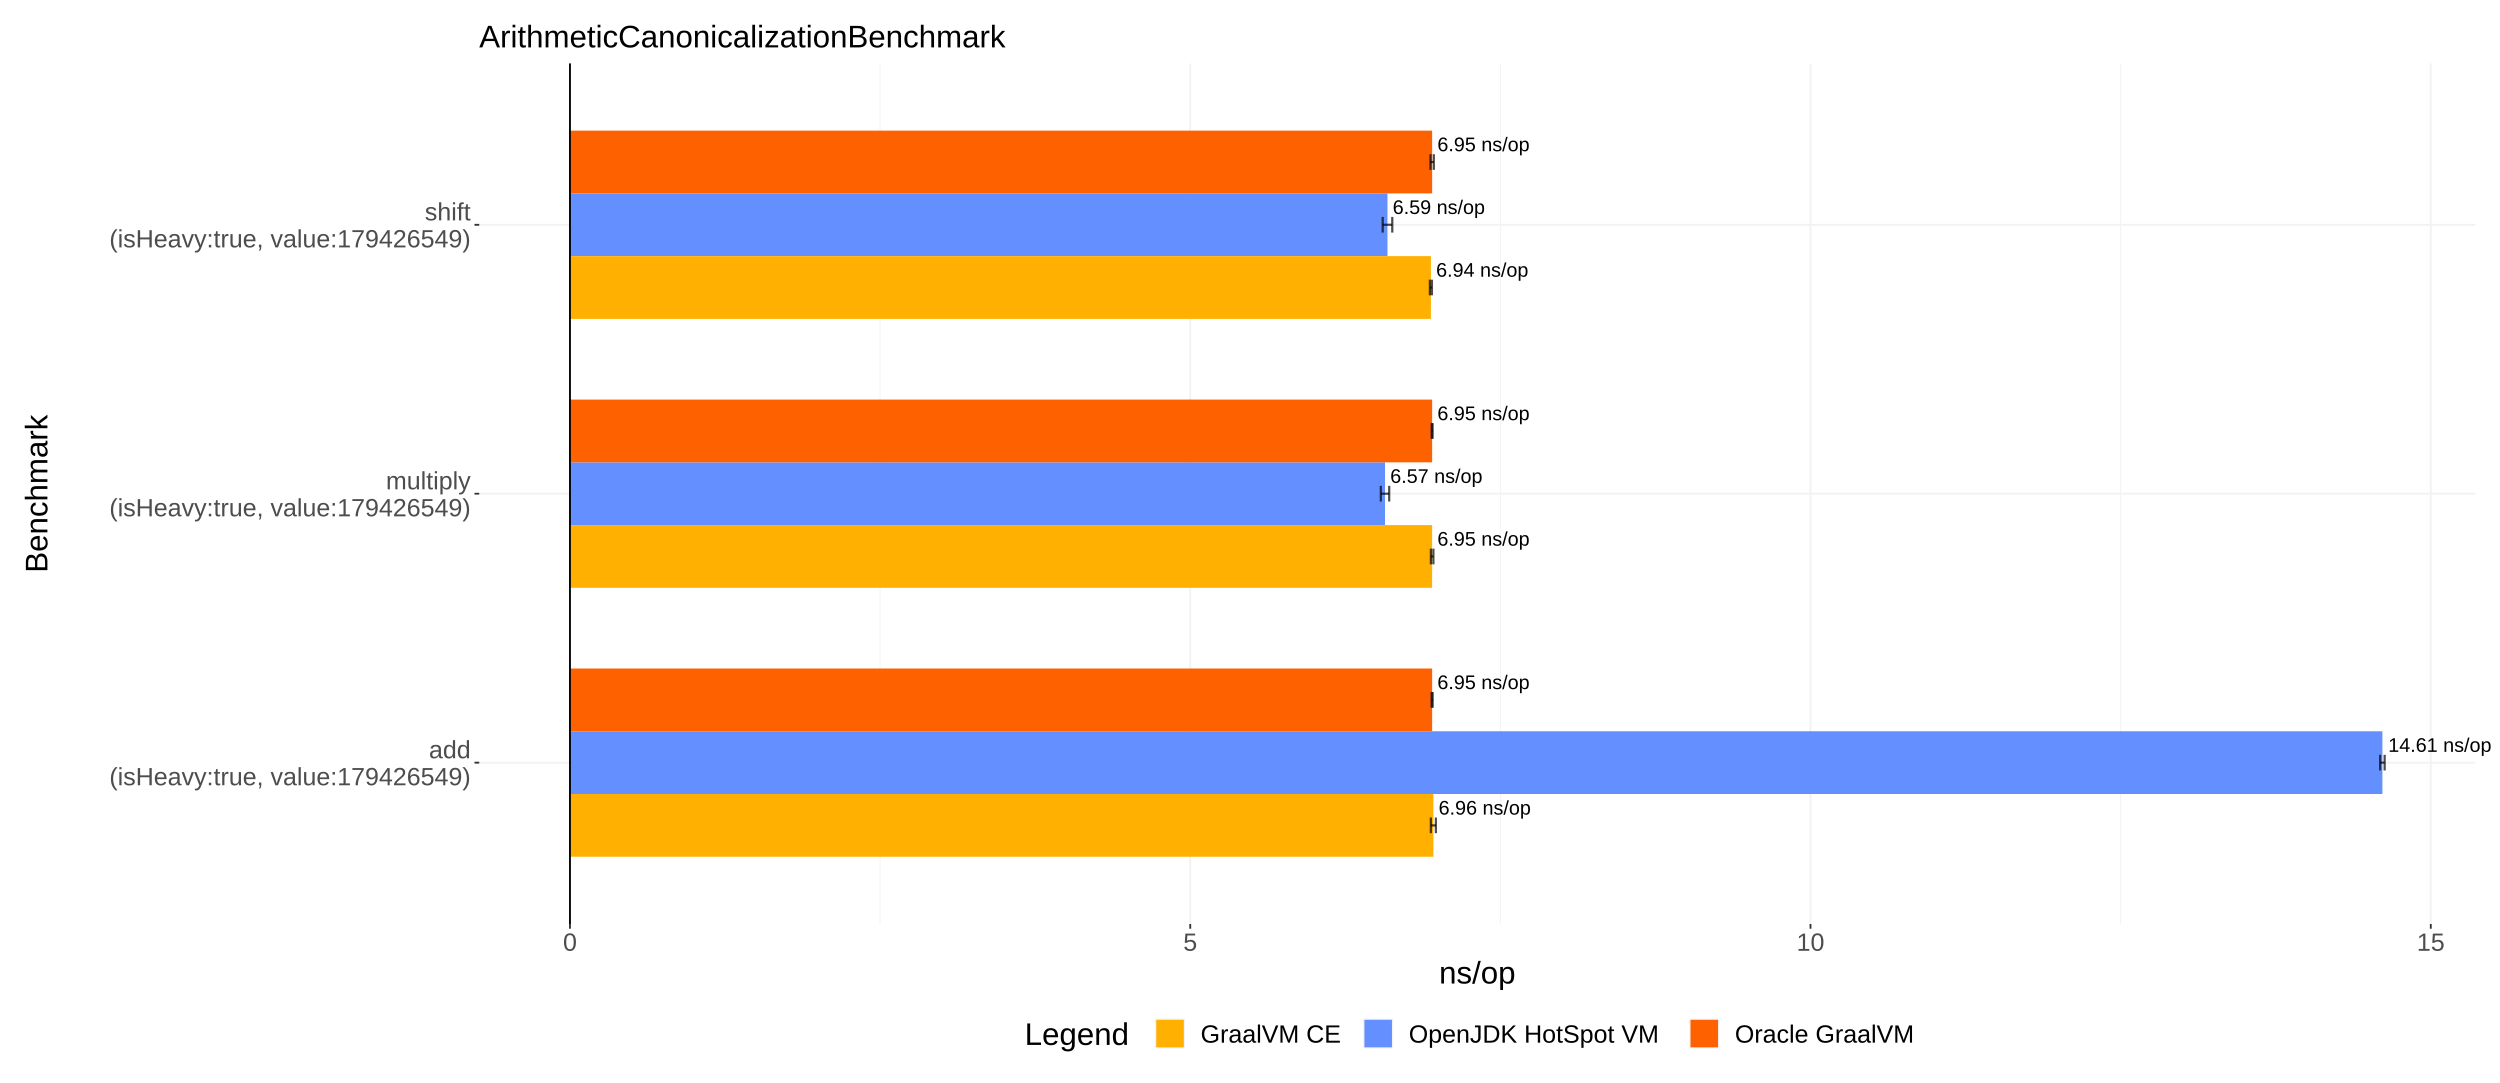
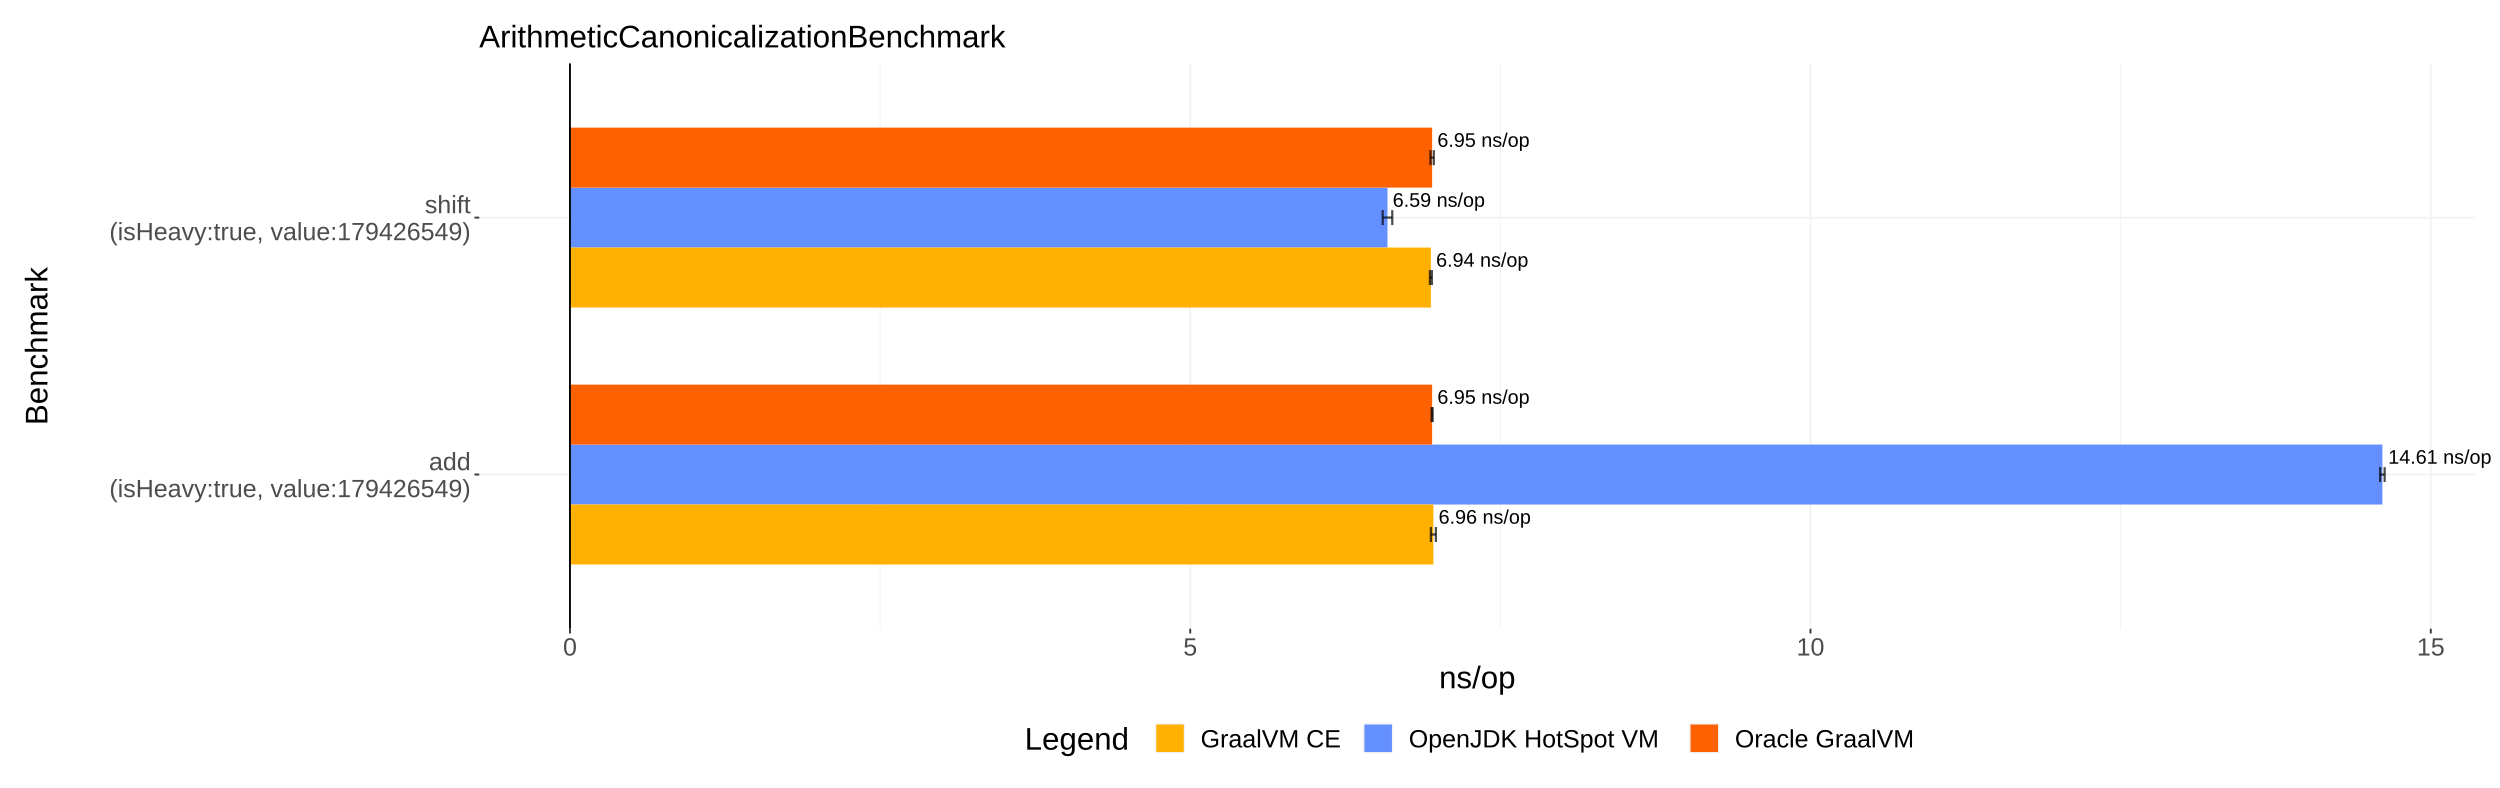
- <svg xmlns="http://www.w3.org/2000/svg" class="svglite" width="1440.00pt" height="623.62pt" viewBox="0 0 1440.00 623.62">
+ <svg xmlns="http://www.w3.org/2000/svg" class="svglite" width="1440.00pt" height="453.54pt" viewBox="0 0 1440.00 453.54">
  <defs>
    <style type="text/css">
    .svglite line, .svglite polyline, .svglite polygon, .svglite path, .svglite rect, .svglite circle {
      fill: none;
      stroke: #000000;
      stroke-linecap: round;
      stroke-linejoin: round;
      stroke-miterlimit: 10.00;
    }
    .svglite text {
      white-space: pre;
    }
  </style>
  </defs>
  <rect width="100%" height="100%" style="stroke: none; fill: #FFFFFF;" />
  <defs>
-     <clipPath id="cpMC4wMHwxNDQwLjAwfDAuMDB8NjIzLjYy">
-       <rect x="0.00" y="0.00" width="1440.00" height="623.62" />
+     <clipPath id="cpMC4wMHwxNDQwLjAwfDAuMDB8NDUzLjU0">
+       <rect x="0.00" y="0.00" width="1440.00" height="453.54" />
    </clipPath>
  </defs>
-   <g clip-path="url(#cpMC4wMHwxNDQwLjAwfDAuMDB8NjIzLjYy)">
-     <rect x="0.00" y="0.00" width="1440.00" height="623.62" style="stroke-width: 1.07; stroke: #FFFFFF; fill: #FFFFFF;" />
-     <rect x="276.04" y="36.52" width="1149.79" height="495.70" style="stroke-width: 1.07; stroke: none;" />
-     <polyline points="506.94,532.22 506.94,36.52 " style="stroke-width: 0.53; stroke: #F2F2F2; stroke-linecap: butt;" />
-     <polyline points="864.22,532.22 864.22,36.52 " style="stroke-width: 0.53; stroke: #F2F2F2; stroke-linecap: butt;" />
-     <polyline points="1221.49,532.22 1221.49,36.52 " style="stroke-width: 0.53; stroke: #F2F2F2; stroke-linecap: butt;" />
-     <polyline points="276.04,439.28 1425.83,439.28 " style="stroke-width: 1.07; stroke: #F2F2F2; stroke-linecap: butt;" />
-     <polyline points="276.04,284.37 1425.83,284.37 " style="stroke-width: 1.07; stroke: #F2F2F2; stroke-linecap: butt;" />
-     <polyline points="276.04,129.47 1425.83,129.47 " style="stroke-width: 1.07; stroke: #F2F2F2; stroke-linecap: butt;" />
-     <polyline points="328.30,532.22 328.30,36.52 " style="stroke-width: 1.07; stroke: #F2F2F2; stroke-linecap: butt;" />
-     <polyline points="685.58,532.22 685.58,36.52 " style="stroke-width: 1.07; stroke: #F2F2F2; stroke-linecap: butt;" />
-     <polyline points="1042.85,532.22 1042.85,36.52 " style="stroke-width: 1.07; stroke: #F2F2F2; stroke-linecap: butt;" />
-     <polyline points="1400.13,532.22 1400.13,36.52 " style="stroke-width: 1.07; stroke: #F2F2F2; stroke-linecap: butt;" />
-     <rect x="328.30" y="421.21" width="1043.96" height="36.14" style="stroke-width: 1.07; stroke: none; stroke-linecap: butt; stroke-linejoin: miter; fill: #648FFF;" />
-     <rect x="328.30" y="457.35" width="497.33" height="36.14" style="stroke-width: 1.07; stroke: none; stroke-linecap: butt; stroke-linejoin: miter; fill: #FFB000;" />
-     <rect x="328.30" y="385.06" width="496.61" height="36.14" style="stroke-width: 1.07; stroke: none; stroke-linecap: butt; stroke-linejoin: miter; fill: #FE6100;" />
-     <rect x="328.30" y="266.30" width="469.46" height="36.14" style="stroke-width: 1.07; stroke: none; stroke-linecap: butt; stroke-linejoin: miter; fill: #648FFF;" />
-     <rect x="328.30" y="302.45" width="496.61" height="36.14" style="stroke-width: 1.07; stroke: none; stroke-linecap: butt; stroke-linejoin: miter; fill: #FFB000;" />
-     <rect x="328.30" y="230.16" width="496.61" height="36.14" style="stroke-width: 1.07; stroke: none; stroke-linecap: butt; stroke-linejoin: miter; fill: #FE6100;" />
-     <rect x="328.30" y="111.39" width="470.89" height="36.14" style="stroke-width: 1.07; stroke: none; stroke-linecap: butt; stroke-linejoin: miter; fill: #648FFF;" />
-     <rect x="328.30" y="147.54" width="495.90" height="36.14" style="stroke-width: 1.07; stroke: none; stroke-linecap: butt; stroke-linejoin: miter; fill: #FFB000;" />
-     <rect x="328.30" y="75.25" width="496.61" height="36.14" style="stroke-width: 1.07; stroke: none; stroke-linecap: butt; stroke-linejoin: miter; fill: #FE6100;" />
-     <text x="1375.63" y="433.06" style="font-size: 11.38px; font-family: &quot;Liberation Sans&quot;;" textLength="67.32px" lengthAdjust="spacingAndGlyphs">14.61 ns/op</text>
-     <text x="828.63" y="469.20" style="font-size: 11.38px; font-family: &quot;Liberation Sans&quot;;" textLength="60.08px" lengthAdjust="spacingAndGlyphs">6.96 ns/op</text>
-     <text x="827.92" y="396.91" style="font-size: 11.38px; font-family: &quot;Liberation Sans&quot;;" textLength="60.08px" lengthAdjust="spacingAndGlyphs">6.95 ns/op</text>
-     <text x="800.77" y="278.15" style="font-size: 11.38px; font-family: &quot;Liberation Sans&quot;;" textLength="60.08px" lengthAdjust="spacingAndGlyphs">6.57 ns/op</text>
-     <text x="827.92" y="314.30" style="font-size: 11.38px; font-family: &quot;Liberation Sans&quot;;" textLength="60.08px" lengthAdjust="spacingAndGlyphs">6.95 ns/op</text>
-     <text x="827.92" y="242.01" style="font-size: 11.38px; font-family: &quot;Liberation Sans&quot;;" textLength="60.08px" lengthAdjust="spacingAndGlyphs">6.95 ns/op</text>
-     <text x="802.20" y="123.25" style="font-size: 11.38px; font-family: &quot;Liberation Sans&quot;;" textLength="60.08px" lengthAdjust="spacingAndGlyphs">6.59 ns/op</text>
-     <text x="827.20" y="159.39" style="font-size: 11.38px; font-family: &quot;Liberation Sans&quot;;" textLength="60.08px" lengthAdjust="spacingAndGlyphs">6.94 ns/op</text>
-     <text x="827.92" y="87.10" style="font-size: 11.38px; font-family: &quot;Liberation Sans&quot;;" textLength="60.08px" lengthAdjust="spacingAndGlyphs">6.95 ns/op</text>
-     <polyline points="1373.56,443.80 1373.56,434.76 " style="stroke-width: 1.28; stroke: #000000; stroke-opacity: 0.70; stroke-linecap: butt;" />
-     <polyline points="1373.56,439.28 1370.96,439.28 " style="stroke-width: 1.28; stroke: #000000; stroke-opacity: 0.70; stroke-linecap: butt;" />
-     <polyline points="1370.96,443.80 1370.96,434.76 " style="stroke-width: 1.28; stroke: #000000; stroke-opacity: 0.70; stroke-linecap: butt;" />
-     <polyline points="827.07,479.94 827.07,470.91 " style="stroke-width: 1.28; stroke: #000000; stroke-opacity: 0.70; stroke-linecap: butt;" />
-     <polyline points="827.07,475.43 824.18,475.43 " style="stroke-width: 1.28; stroke: #000000; stroke-opacity: 0.70; stroke-linecap: butt;" />
-     <polyline points="824.18,479.94 824.18,470.91 " style="stroke-width: 1.28; stroke: #000000; stroke-opacity: 0.70; stroke-linecap: butt;" />
-     <polyline points="825.21,407.65 825.21,398.62 " style="stroke-width: 1.28; stroke: #000000; stroke-opacity: 0.70; stroke-linecap: butt;" />
-     <polyline points="825.21,403.14 824.62,403.14 " style="stroke-width: 1.28; stroke: #000000; stroke-opacity: 0.70; stroke-linecap: butt;" />
-     <polyline points="824.62,407.65 824.62,398.62 " style="stroke-width: 1.28; stroke: #000000; stroke-opacity: 0.70; stroke-linecap: butt;" />
-     <polyline points="800.18,288.89 800.18,279.86 " style="stroke-width: 1.28; stroke: #000000; stroke-opacity: 0.70; stroke-linecap: butt;" />
-     <polyline points="800.18,284.37 795.35,284.37 " style="stroke-width: 1.28; stroke: #000000; stroke-opacity: 0.70; stroke-linecap: butt;" />
-     <polyline points="795.35,288.89 795.35,279.86 " style="stroke-width: 1.28; stroke: #000000; stroke-opacity: 0.70; stroke-linecap: butt;" />
-     <polyline points="825.64,325.04 825.64,316.00 " style="stroke-width: 1.28; stroke: #000000; stroke-opacity: 0.70; stroke-linecap: butt;" />
-     <polyline points="825.64,320.52 824.19,320.52 " style="stroke-width: 1.28; stroke: #000000; stroke-opacity: 0.70; stroke-linecap: butt;" />
-     <polyline points="824.19,325.04 824.19,316.00 " style="stroke-width: 1.28; stroke: #000000; stroke-opacity: 0.70; stroke-linecap: butt;" />
-     <polyline points="825.19,252.75 825.19,243.71 " style="stroke-width: 1.28; stroke: #000000; stroke-opacity: 0.70; stroke-linecap: butt;" />
-     <polyline points="825.19,248.23 824.64,248.23 " style="stroke-width: 1.28; stroke: #000000; stroke-opacity: 0.70; stroke-linecap: butt;" />
-     <polyline points="824.64,252.75 824.64,243.71 " style="stroke-width: 1.28; stroke: #000000; stroke-opacity: 0.70; stroke-linecap: butt;" />
-     <polyline points="801.95,133.98 801.95,124.95 " style="stroke-width: 1.28; stroke: #000000; stroke-opacity: 0.70; stroke-linecap: butt;" />
-     <polyline points="801.95,129.47 796.43,129.47 " style="stroke-width: 1.28; stroke: #000000; stroke-opacity: 0.70; stroke-linecap: butt;" />
-     <polyline points="796.43,133.98 796.43,124.95 " style="stroke-width: 1.28; stroke: #000000; stroke-opacity: 0.70; stroke-linecap: butt;" />
-     <polyline points="824.78,170.13 824.78,161.09 " style="stroke-width: 1.28; stroke: #000000; stroke-opacity: 0.70; stroke-linecap: butt;" />
-     <polyline points="824.78,165.61 823.62,165.61 " style="stroke-width: 1.28; stroke: #000000; stroke-opacity: 0.70; stroke-linecap: butt;" />
-     <polyline points="823.62,170.13 823.62,161.09 " style="stroke-width: 1.28; stroke: #000000; stroke-opacity: 0.70; stroke-linecap: butt;" />
-     <polyline points="825.88,97.84 825.88,88.80 " style="stroke-width: 1.28; stroke: #000000; stroke-opacity: 0.70; stroke-linecap: butt;" />
-     <polyline points="825.88,93.32 823.95,93.32 " style="stroke-width: 1.28; stroke: #000000; stroke-opacity: 0.70; stroke-linecap: butt;" />
-     <polyline points="823.95,97.84 823.95,88.80 " style="stroke-width: 1.28; stroke: #000000; stroke-opacity: 0.70; stroke-linecap: butt;" />
-     <line x1="328.30" y1="532.22" x2="328.30" y2="36.52" style="stroke-width: 1.07; stroke-linecap: butt;" />
-     <text x="271.11" y="436.75" text-anchor="end" style="font-size: 14.40px;fill: #4D4D4D; font-family: &quot;Liberation Sans&quot;;" textLength="27.09px" lengthAdjust="spacingAndGlyphs">add</text>
-     <text x="271.11" y="452.30" text-anchor="end" style="font-size: 14.40px;fill: #4D4D4D; font-family: &quot;Liberation Sans&quot;;" textLength="237.33px" lengthAdjust="spacingAndGlyphs">(isHeavy:true, value:179426549)</text>
-     <text x="271.11" y="281.84" text-anchor="end" style="font-size: 14.40px;fill: #4D4D4D; font-family: &quot;Liberation Sans&quot;;" textLength="58.43px" lengthAdjust="spacingAndGlyphs">multiply</text>
-     <text x="271.11" y="297.39" text-anchor="end" style="font-size: 14.40px;fill: #4D4D4D; font-family: &quot;Liberation Sans&quot;;" textLength="237.33px" lengthAdjust="spacingAndGlyphs">(isHeavy:true, value:179426549)</text>
-     <text x="271.11" y="126.94" text-anchor="end" style="font-size: 14.40px;fill: #4D4D4D; font-family: &quot;Liberation Sans&quot;;" textLength="31.08px" lengthAdjust="spacingAndGlyphs">shift</text>
-     <text x="271.11" y="142.49" text-anchor="end" style="font-size: 14.40px;fill: #4D4D4D; font-family: &quot;Liberation Sans&quot;;" textLength="237.33px" lengthAdjust="spacingAndGlyphs">(isHeavy:true, value:179426549)</text>
-     <polyline points="273.30,439.28 276.04,439.28 " style="stroke-width: 1.07; stroke: #333333; stroke-linecap: butt;" />
-     <polyline points="273.30,284.37 276.04,284.37 " style="stroke-width: 1.07; stroke: #333333; stroke-linecap: butt;" />
-     <polyline points="273.30,129.47 276.04,129.47 " style="stroke-width: 1.07; stroke: #333333; stroke-linecap: butt;" />
-     <polyline points="328.30,534.96 328.30,532.22 " style="stroke-width: 1.07; stroke: #333333; stroke-linecap: butt;" />
-     <polyline points="685.58,534.96 685.58,532.22 " style="stroke-width: 1.07; stroke: #333333; stroke-linecap: butt;" />
-     <polyline points="1042.85,534.96 1042.85,532.22 " style="stroke-width: 1.07; stroke: #333333; stroke-linecap: butt;" />
-     <polyline points="1400.13,534.96 1400.13,532.22 " style="stroke-width: 1.07; stroke: #333333; stroke-linecap: butt;" />
-     <text x="328.30" y="547.65" text-anchor="middle" style="font-size: 14.40px;fill: #4D4D4D; font-family: &quot;Liberation Sans&quot;;" textLength="9.16px" lengthAdjust="spacingAndGlyphs">0</text>
-     <text x="685.58" y="547.65" text-anchor="middle" style="font-size: 14.40px;fill: #4D4D4D; font-family: &quot;Liberation Sans&quot;;" textLength="9.16px" lengthAdjust="spacingAndGlyphs">5</text>
-     <text x="1042.85" y="547.65" text-anchor="middle" style="font-size: 14.40px;fill: #4D4D4D; font-family: &quot;Liberation Sans&quot;;" textLength="18.32px" lengthAdjust="spacingAndGlyphs">10</text>
-     <text x="1400.13" y="547.65" text-anchor="middle" style="font-size: 14.40px;fill: #4D4D4D; font-family: &quot;Liberation Sans&quot;;" textLength="18.32px" lengthAdjust="spacingAndGlyphs">15</text>
-     <text x="850.93" y="566.51" text-anchor="middle" style="font-size: 18.00px; font-family: &quot;Liberation Sans&quot;;" textLength="49.28px" lengthAdjust="spacingAndGlyphs">ns/op</text>
-     <text transform="translate(27.30,284.37) rotate(-90)" text-anchor="middle" style="font-size: 18.00px; font-family: &quot;Liberation Sans&quot;;" textLength="102.52px" lengthAdjust="spacingAndGlyphs">Benchmark</text>
-     <rect x="584.74" y="581.21" width="532.38" height="28.24" style="stroke-width: 1.07; stroke: none; fill: #FFFFFF;" />
-     <text x="590.22" y="601.89" style="font-size: 18.00px; font-family: &quot;Liberation Sans&quot;;" textLength="66.12px" lengthAdjust="spacingAndGlyphs">Legend</text>
-     <rect x="665.31" y="586.69" width="17.28" height="17.28" style="stroke-width: 1.07; stroke: none; fill: #F2F2F2;" />
-     <rect x="666.01" y="587.40" width="15.86" height="15.86" style="stroke-width: 1.07; stroke: none; stroke-linecap: butt; stroke-linejoin: miter; fill: #FFB000;" />
-     <rect x="785.20" y="586.69" width="17.28" height="17.28" style="stroke-width: 1.07; stroke: none; fill: #F2F2F2;" />
-     <rect x="785.91" y="587.40" width="15.86" height="15.86" style="stroke-width: 1.07; stroke: none; stroke-linecap: butt; stroke-linejoin: miter; fill: #648FFF;" />
-     <rect x="973.03" y="586.69" width="17.28" height="17.28" style="stroke-width: 1.07; stroke: none; fill: #F2F2F2;" />
-     <rect x="973.74" y="587.40" width="15.86" height="15.86" style="stroke-width: 1.07; stroke: none; stroke-linecap: butt; stroke-linejoin: miter; fill: #FE6100;" />
-     <text x="691.55" y="600.57" style="font-size: 14.40px; font-family: &quot;Liberation Sans&quot;;" textLength="84.69px" lengthAdjust="spacingAndGlyphs">GraalVM CE</text>
-     <text x="811.45" y="600.57" style="font-size: 14.40px; font-family: &quot;Liberation Sans&quot;;" textLength="152.61px" lengthAdjust="spacingAndGlyphs">OpenJDK HotSpot VM</text>
-     <text x="999.28" y="600.57" style="font-size: 14.40px; font-family: &quot;Liberation Sans&quot;;" textLength="112.37px" lengthAdjust="spacingAndGlyphs">Oracle GraalVM</text>
+   <g clip-path="url(#cpMC4wMHwxNDQwLjAwfDAuMDB8NDUzLjU0)">
+     <rect x="0.00" y="0.00" width="1440.00" height="453.54" style="stroke-width: 1.07; stroke: #FFFFFF; fill: #FFFFFF;" />
+     <rect x="276.04" y="36.52" width="1149.79" height="325.62" style="stroke-width: 1.07; stroke: none;" />
+     <polyline points="506.94,362.15 506.94,36.52 " style="stroke-width: 0.53; stroke: #F2F2F2; stroke-linecap: butt;" />
+     <polyline points="864.22,362.15 864.22,36.52 " style="stroke-width: 0.53; stroke: #F2F2F2; stroke-linecap: butt;" />
+     <polyline points="1221.49,362.15 1221.49,36.52 " style="stroke-width: 0.53; stroke: #F2F2F2; stroke-linecap: butt;" />
+     <polyline points="276.04,273.34 1425.83,273.34 " style="stroke-width: 1.07; stroke: #F2F2F2; stroke-linecap: butt;" />
+     <polyline points="276.04,125.33 1425.83,125.33 " style="stroke-width: 1.07; stroke: #F2F2F2; stroke-linecap: butt;" />
+     <polyline points="328.30,362.15 328.30,36.52 " style="stroke-width: 1.07; stroke: #F2F2F2; stroke-linecap: butt;" />
+     <polyline points="685.58,362.15 685.58,36.52 " style="stroke-width: 1.07; stroke: #F2F2F2; stroke-linecap: butt;" />
+     <polyline points="1042.85,362.15 1042.85,36.52 " style="stroke-width: 1.07; stroke: #F2F2F2; stroke-linecap: butt;" />
+     <polyline points="1400.13,362.15 1400.13,36.52 " style="stroke-width: 1.07; stroke: #F2F2F2; stroke-linecap: butt;" />
+     <rect x="328.30" y="256.07" width="1043.96" height="34.54" style="stroke-width: 1.07; stroke: none; stroke-linecap: butt; stroke-linejoin: miter; fill: #648FFF;" />
+     <rect x="328.30" y="290.61" width="497.33" height="34.54" style="stroke-width: 1.07; stroke: none; stroke-linecap: butt; stroke-linejoin: miter; fill: #FFB000;" />
+     <rect x="328.30" y="221.54" width="496.61" height="34.54" style="stroke-width: 1.07; stroke: none; stroke-linecap: butt; stroke-linejoin: miter; fill: #FE6100;" />
+     <rect x="328.30" y="108.06" width="470.89" height="34.54" style="stroke-width: 1.07; stroke: none; stroke-linecap: butt; stroke-linejoin: miter; fill: #648FFF;" />
+     <rect x="328.30" y="142.60" width="495.90" height="34.54" style="stroke-width: 1.07; stroke: none; stroke-linecap: butt; stroke-linejoin: miter; fill: #FFB000;" />
+     <rect x="328.30" y="73.52" width="496.61" height="34.54" style="stroke-width: 1.07; stroke: none; stroke-linecap: butt; stroke-linejoin: miter; fill: #FE6100;" />
+     <text x="1375.63" y="267.12" style="font-size: 11.38px; font-family: &quot;Liberation Sans&quot;;" textLength="67.32px" lengthAdjust="spacingAndGlyphs">14.61 ns/op</text>
+     <text x="828.63" y="301.65" style="font-size: 11.38px; font-family: &quot;Liberation Sans&quot;;" textLength="60.08px" lengthAdjust="spacingAndGlyphs">6.96 ns/op</text>
+     <text x="827.92" y="232.58" style="font-size: 11.38px; font-family: &quot;Liberation Sans&quot;;" textLength="60.08px" lengthAdjust="spacingAndGlyphs">6.95 ns/op</text>
+     <text x="802.20" y="119.11" style="font-size: 11.38px; font-family: &quot;Liberation Sans&quot;;" textLength="60.08px" lengthAdjust="spacingAndGlyphs">6.59 ns/op</text>
+     <text x="827.20" y="153.64" style="font-size: 11.38px; font-family: &quot;Liberation Sans&quot;;" textLength="60.08px" lengthAdjust="spacingAndGlyphs">6.94 ns/op</text>
+     <text x="827.92" y="84.57" style="font-size: 11.38px; font-family: &quot;Liberation Sans&quot;;" textLength="60.08px" lengthAdjust="spacingAndGlyphs">6.95 ns/op</text>
+     <polyline points="1373.56,277.66 1373.56,269.02 " style="stroke-width: 1.28; stroke: #000000; stroke-opacity: 0.70; stroke-linecap: butt;" />
+     <polyline points="1373.56,273.34 1370.96,273.34 " style="stroke-width: 1.28; stroke: #000000; stroke-opacity: 0.70; stroke-linecap: butt;" />
+     <polyline points="1370.96,277.66 1370.96,269.02 " style="stroke-width: 1.28; stroke: #000000; stroke-opacity: 0.70; stroke-linecap: butt;" />
+     <polyline points="827.07,312.19 827.07,303.56 " style="stroke-width: 1.28; stroke: #000000; stroke-opacity: 0.70; stroke-linecap: butt;" />
+     <polyline points="827.07,307.88 824.18,307.88 " style="stroke-width: 1.28; stroke: #000000; stroke-opacity: 0.70; stroke-linecap: butt;" />
+     <polyline points="824.18,312.19 824.18,303.56 " style="stroke-width: 1.28; stroke: #000000; stroke-opacity: 0.70; stroke-linecap: butt;" />
+     <polyline points="825.21,243.12 825.21,234.49 " style="stroke-width: 1.28; stroke: #000000; stroke-opacity: 0.70; stroke-linecap: butt;" />
+     <polyline points="825.21,238.80 824.62,238.80 " style="stroke-width: 1.28; stroke: #000000; stroke-opacity: 0.70; stroke-linecap: butt;" />
+     <polyline points="824.62,243.12 824.62,234.49 " style="stroke-width: 1.28; stroke: #000000; stroke-opacity: 0.70; stroke-linecap: butt;" />
+     <polyline points="801.95,129.65 801.95,121.01 " style="stroke-width: 1.28; stroke: #000000; stroke-opacity: 0.70; stroke-linecap: butt;" />
+     <polyline points="801.95,125.33 796.43,125.33 " style="stroke-width: 1.28; stroke: #000000; stroke-opacity: 0.70; stroke-linecap: butt;" />
+     <polyline points="796.43,129.65 796.43,121.01 " style="stroke-width: 1.28; stroke: #000000; stroke-opacity: 0.70; stroke-linecap: butt;" />
+     <polyline points="824.78,164.18 824.78,155.55 " style="stroke-width: 1.28; stroke: #000000; stroke-opacity: 0.70; stroke-linecap: butt;" />
+     <polyline points="824.78,159.86 823.62,159.86 " style="stroke-width: 1.28; stroke: #000000; stroke-opacity: 0.70; stroke-linecap: butt;" />
+     <polyline points="823.62,164.18 823.62,155.55 " style="stroke-width: 1.28; stroke: #000000; stroke-opacity: 0.70; stroke-linecap: butt;" />
+     <polyline points="825.88,95.11 825.88,86.48 " style="stroke-width: 1.28; stroke: #000000; stroke-opacity: 0.70; stroke-linecap: butt;" />
+     <polyline points="825.88,90.79 823.95,90.79 " style="stroke-width: 1.28; stroke: #000000; stroke-opacity: 0.70; stroke-linecap: butt;" />
+     <polyline points="823.95,95.11 823.95,86.48 " style="stroke-width: 1.28; stroke: #000000; stroke-opacity: 0.70; stroke-linecap: butt;" />
+     <line x1="328.30" y1="362.15" x2="328.30" y2="36.52" style="stroke-width: 1.07; stroke-linecap: butt;" />
+     <text x="271.11" y="270.81" text-anchor="end" style="font-size: 14.40px;fill: #4D4D4D; font-family: &quot;Liberation Sans&quot;;" textLength="27.09px" lengthAdjust="spacingAndGlyphs">add</text>
+     <text x="271.11" y="286.36" text-anchor="end" style="font-size: 14.40px;fill: #4D4D4D; font-family: &quot;Liberation Sans&quot;;" textLength="237.33px" lengthAdjust="spacingAndGlyphs">(isHeavy:true, value:179426549)</text>
+     <text x="271.11" y="122.80" text-anchor="end" style="font-size: 14.40px;fill: #4D4D4D; font-family: &quot;Liberation Sans&quot;;" textLength="31.08px" lengthAdjust="spacingAndGlyphs">shift</text>
+     <text x="271.11" y="138.35" text-anchor="end" style="font-size: 14.40px;fill: #4D4D4D; font-family: &quot;Liberation Sans&quot;;" textLength="237.33px" lengthAdjust="spacingAndGlyphs">(isHeavy:true, value:179426549)</text>
+     <polyline points="273.30,273.34 276.04,273.34 " style="stroke-width: 1.07; stroke: #333333; stroke-linecap: butt;" />
+     <polyline points="273.30,125.33 276.04,125.33 " style="stroke-width: 1.07; stroke: #333333; stroke-linecap: butt;" />
+     <polyline points="328.30,364.89 328.30,362.15 " style="stroke-width: 1.07; stroke: #333333; stroke-linecap: butt;" />
+     <polyline points="685.58,364.89 685.58,362.15 " style="stroke-width: 1.07; stroke: #333333; stroke-linecap: butt;" />
+     <polyline points="1042.85,364.89 1042.85,362.15 " style="stroke-width: 1.07; stroke: #333333; stroke-linecap: butt;" />
+     <polyline points="1400.13,364.89 1400.13,362.15 " style="stroke-width: 1.07; stroke: #333333; stroke-linecap: butt;" />
+     <text x="328.30" y="377.57" text-anchor="middle" style="font-size: 14.40px;fill: #4D4D4D; font-family: &quot;Liberation Sans&quot;;" textLength="9.16px" lengthAdjust="spacingAndGlyphs">0</text>
+     <text x="685.58" y="377.57" text-anchor="middle" style="font-size: 14.40px;fill: #4D4D4D; font-family: &quot;Liberation Sans&quot;;" textLength="9.16px" lengthAdjust="spacingAndGlyphs">5</text>
+     <text x="1042.85" y="377.57" text-anchor="middle" style="font-size: 14.40px;fill: #4D4D4D; font-family: &quot;Liberation Sans&quot;;" textLength="18.32px" lengthAdjust="spacingAndGlyphs">10</text>
+     <text x="1400.13" y="377.57" text-anchor="middle" style="font-size: 14.40px;fill: #4D4D4D; font-family: &quot;Liberation Sans&quot;;" textLength="18.32px" lengthAdjust="spacingAndGlyphs">15</text>
+     <text x="850.93" y="396.43" text-anchor="middle" style="font-size: 18.00px; font-family: &quot;Liberation Sans&quot;;" textLength="49.28px" lengthAdjust="spacingAndGlyphs">ns/op</text>
+     <text transform="translate(27.30,199.33) rotate(-90)" text-anchor="middle" style="font-size: 18.00px; font-family: &quot;Liberation Sans&quot;;" textLength="102.52px" lengthAdjust="spacingAndGlyphs">Benchmark</text>
+     <rect x="584.74" y="411.13" width="532.38" height="28.24" style="stroke-width: 1.07; stroke: none; fill: #FFFFFF;" />
+     <text x="590.22" y="431.81" style="font-size: 18.00px; font-family: &quot;Liberation Sans&quot;;" textLength="66.12px" lengthAdjust="spacingAndGlyphs">Legend</text>
+     <rect x="665.31" y="416.61" width="17.28" height="17.28" style="stroke-width: 1.07; stroke: none; fill: #F2F2F2;" />
+     <rect x="666.01" y="417.32" width="15.86" height="15.86" style="stroke-width: 1.07; stroke: none; stroke-linecap: butt; stroke-linejoin: miter; fill: #FFB000;" />
+     <rect x="785.20" y="416.61" width="17.28" height="17.28" style="stroke-width: 1.07; stroke: none; fill: #F2F2F2;" />
+     <rect x="785.91" y="417.32" width="15.86" height="15.86" style="stroke-width: 1.07; stroke: none; stroke-linecap: butt; stroke-linejoin: miter; fill: #648FFF;" />
+     <rect x="973.03" y="416.61" width="17.28" height="17.28" style="stroke-width: 1.07; stroke: none; fill: #F2F2F2;" />
+     <rect x="973.74" y="417.32" width="15.86" height="15.86" style="stroke-width: 1.07; stroke: none; stroke-linecap: butt; stroke-linejoin: miter; fill: #FE6100;" />
+     <text x="691.55" y="430.50" style="font-size: 14.40px; font-family: &quot;Liberation Sans&quot;;" textLength="84.69px" lengthAdjust="spacingAndGlyphs">GraalVM CE</text>
+     <text x="811.45" y="430.50" style="font-size: 14.40px; font-family: &quot;Liberation Sans&quot;;" textLength="152.61px" lengthAdjust="spacingAndGlyphs">OpenJDK HotSpot VM</text>
+     <text x="999.28" y="430.50" style="font-size: 14.40px; font-family: &quot;Liberation Sans&quot;;" textLength="112.37px" lengthAdjust="spacingAndGlyphs">Oracle GraalVM</text>
    <text x="276.04" y="27.30" style="font-size: 18.00px; font-family: &quot;Liberation Sans&quot;;" textLength="344.59px" lengthAdjust="spacingAndGlyphs">ArithmeticCanonicalizationBenchmark</text>
  </g>
</svg>
